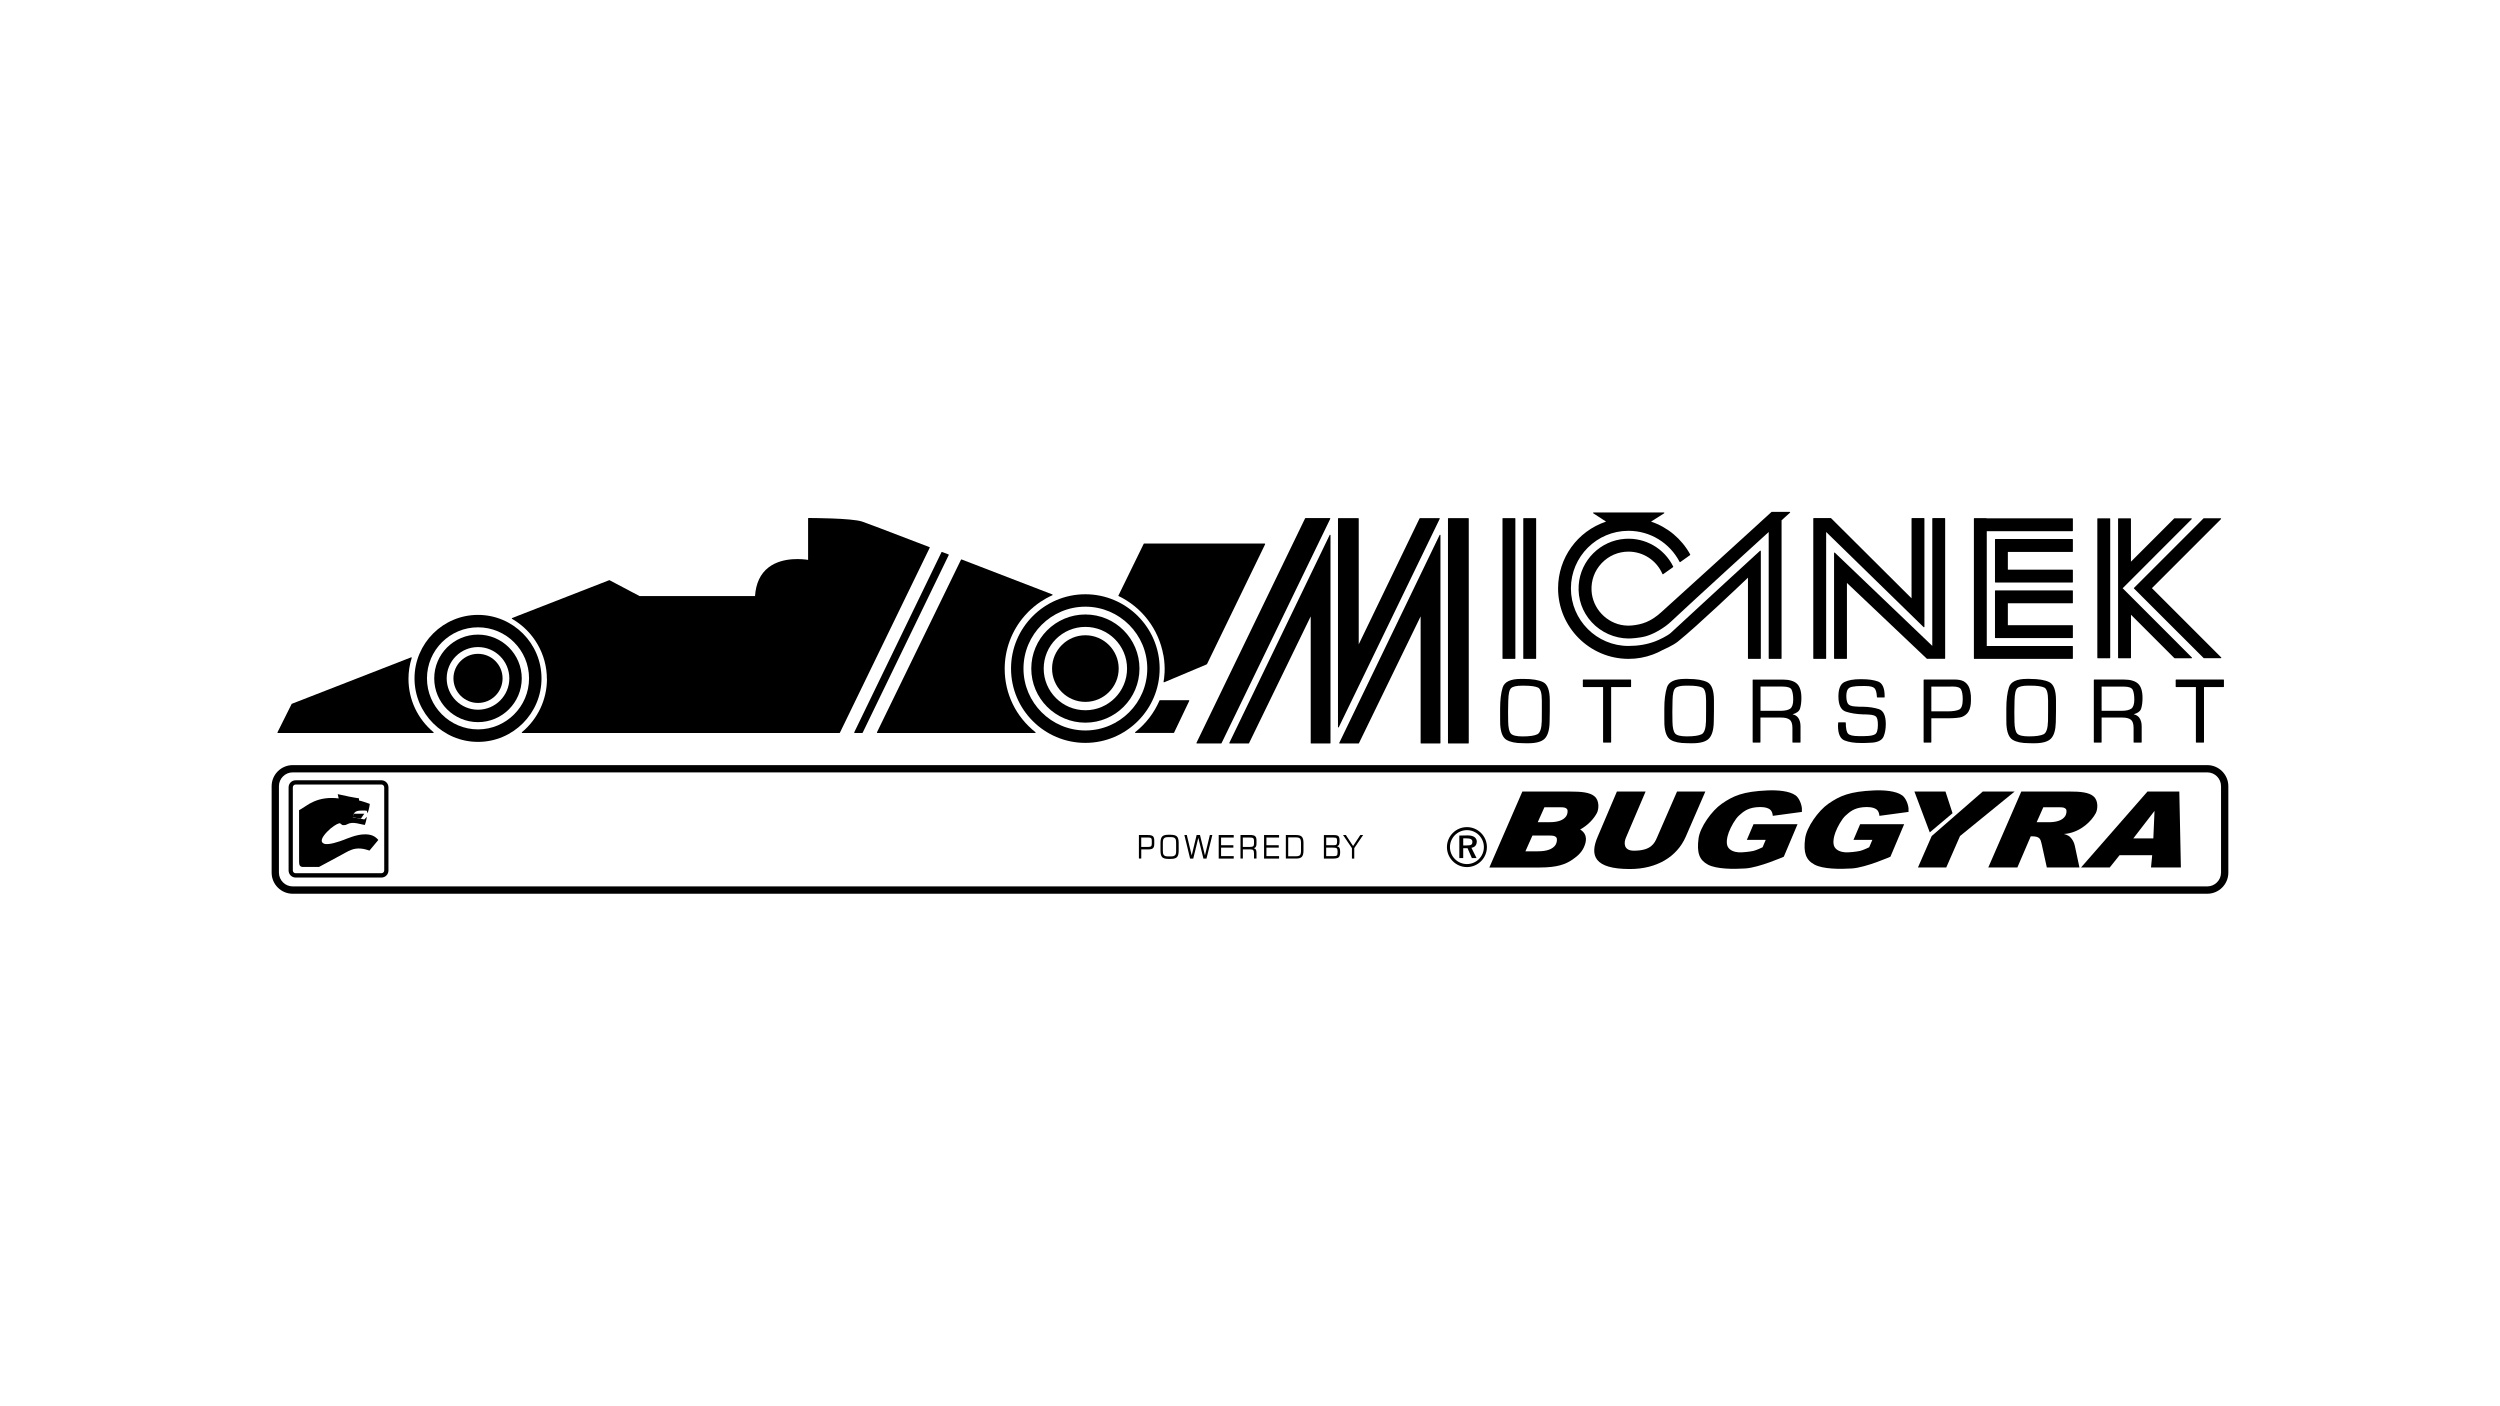
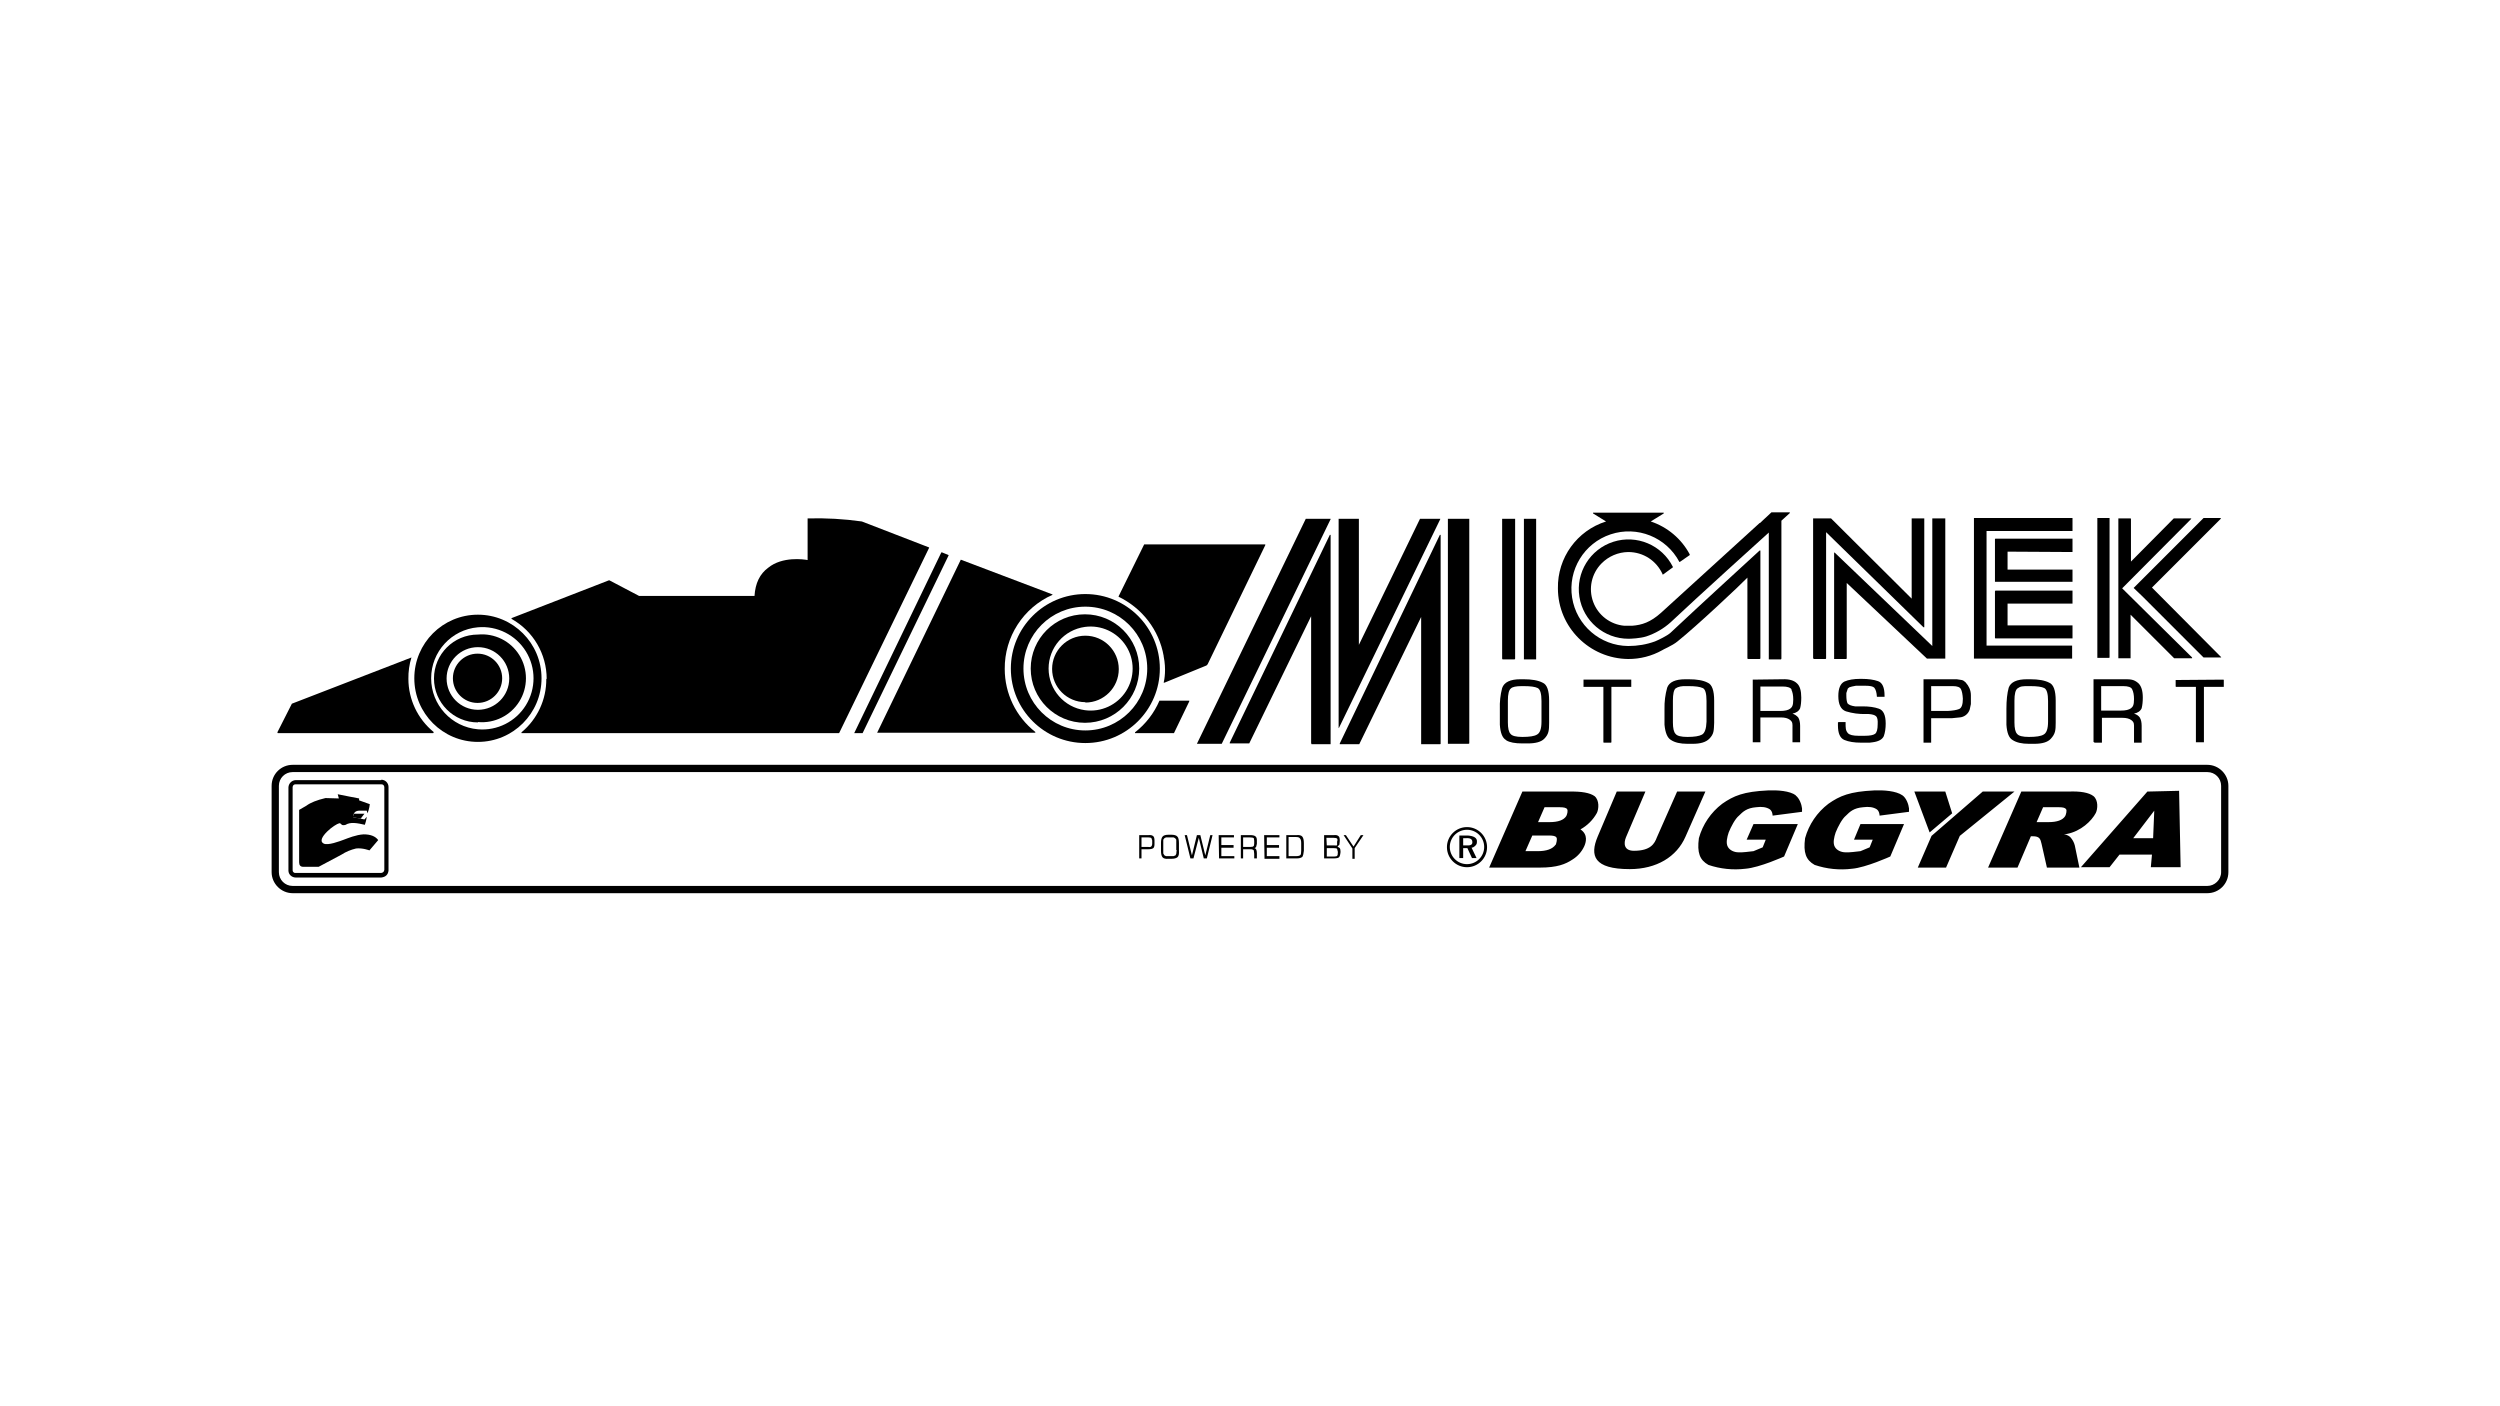
- <svg xmlns="http://www.w3.org/2000/svg" viewBox="0 0 654.38 367.91" fill="currentColor">
-   <path d="M386.56,220.34c0-.85-.59-1.67-2.39-1.67-.54,0-2.19.04-2.19.04v5.89h1.02v-2.59h1.13l1.13,2.59h1.23l-1.34-2.68s.32-.08.42-.12c.83-.32.97-1.03.97-1.46M383.93,221.3h-.93v-1.86h.82c.94,0,1.58.2,1.58.87,0,.81-.34.98-1.48.98" />
-   <path d="M562.11,207.18l-17.39,19.88h7.51l2.57-3.21h8.54l-.31,3.21h7.82l-.41-19.88h-8.33ZM563.65,219.45h-5.25l5.55-7.2-.31,7.2Z" />
-   <path d="M438.97,207.18s-3.38,7.76-5.25,12.06c-.66,1.52-1.57,3.43-6.05,3.43-2.71,0-2.67-2.05-2.07-3.43,1.64-3.82,5.14-12.06,5.14-12.06h-7.51s-3.77,8.89-5.04,11.85c-2.13,4.93-.9,8.44,8.44,8.44,7.06,0,12.32-3.21,14.61-8.44,2.01-4.59,5.14-11.85,5.14-11.85h-7.41Z" />
-   <path d="M497.92,208.21c-1.61-1.21-4.87-1.42-7.31-1.32-6.45.27-9.03,1.41-12.04,3.5-2.62,1.82-5.68,6.12-6.07,9.05-.5,3.8.2,5.67,2.47,6.88,2.19,1.17,6.58,1.21,9.79,1,3.63-.24,10.06-3.07,10.06-3.07l3.6-8.52h-11.52l-1.75,4.11h4.94l-.82,1.93s-1.52.75-2.37.95c-.93.22-2.96.44-3.91.38-1.11-.08-2.25-.48-2.78-1.37-.58-.97-.23-2.67.21-3.86.54-1.45,1.71-3.55,2.68-4.4,1.01-.89,2.05-1.91,4.48-2.17,1.41-.15,2.74-.02,3.54.52.78.52.82,1.73.82,1.73l7.62-1.03s.02-.68,0-.91c-.08-1.05-.68-2.69-1.65-3.42" />
-   <path d="M470.02,208.21c-1.61-1.21-4.87-1.42-7.31-1.32-6.45.27-9.03,1.41-12.04,3.5-2.62,1.82-5.68,6.12-6.07,9.05-.5,3.8.2,5.67,2.46,6.88,2.19,1.17,6.58,1.21,9.79,1,3.63-.24,10.06-3.07,10.06-3.07l3.6-8.52h-11.52l-1.75,4.11h4.94l-.82,1.93s-1.52.75-2.37.95c-.93.22-2.96.44-3.91.38-1.11-.08-2.25-.48-2.78-1.37-.58-.97-.23-2.67.21-3.86.54-1.45,1.71-3.55,2.68-4.4,1.01-.89,2.05-1.91,4.48-2.17,1.41-.15,2.74-.02,3.54.52.78.52.82,1.73.82,1.73l7.62-1.03s.02-.68,0-.91c-.08-1.05-.68-2.69-1.64-3.42" />
-   <path d="M541.91,219.14c-.62-.64-1.71-.84-1.71-.84,0,0,.62-.05.82-.09,3.72-.57,6.48-3.32,7.56-5.38.54-1.03.7-3.31-.61-4.39-1.25-1.04-3.26-1.26-6.54-1.26h-12.35l-8.64,19.88h7.61l3.5-8.15s.38,0,.51,0c1.82.06,2.06.67,2.36,2.06.33,1.52,1.34,6.09,1.34,6.09h8.54s-.83-4-1.23-5.76c-.19-.85-.61-1.6-1.17-2.16M533.1,215.21l1.74-3.91h4.12c1.17,0,1.49.13,1.79.47.33.38.12,1.39-.17,1.83-.73,1.12-2.22,1.62-4.4,1.62h-3.08Z" />
-   <path d="M417.98,212.84c.54-1.03.7-3.31-.61-4.39-1.25-1.04-3.26-1.26-6.54-1.26h-12.35l-8.64,19.88h13.22c4.51,0,6.72-.83,8.54-2.07,1.68-1.14,2.6-2.21,3.12-3.54.34-.85,1.1-2.98-1.11-4.34,2.09-1.13,3.62-2.87,4.36-4.28M407.19,221.12c-.77,1.18-2.35,1.71-4.65,1.71h-3.26l1.84-4.13h4.35c1.24,0,1.58.14,1.89.49.35.4.12,1.47-.18,1.93M409.99,213.59c-.73,1.12-2.22,1.62-4.4,1.62h-3.08l1.74-3.91h4.12c1.17,0,1.49.13,1.79.47.33.38.12,1.39-.17,1.82" />
-   <polygon points="519 207.18 505.63 218.83 502.03 227.06 509.44 227.06 513.04 218.83 527.34 207.18 519 207.18" />
-   <polygon points="511.08 212.86 509.23 207.18 501.1 207.18 505.12 217.88 511.08 212.86" />
-   <path d="M92.45,213.39c-.07.27-.1.54-.1.54l2.1.37.91-1.31h-2.77s-.1.19-.15.4" />
-   <path d="M300.47,218.57h-2.36v6.16h.62v-2.39h1.75c.63,0,1.07-.1,1.3-.31.24-.21.35-.58.35-1.12v-.93c0-.53-.12-.89-.36-1.1-.24-.21-.67-.31-1.3-.31M301.48,220.91c0,.3-.07.5-.2.61-.13.11-.4.17-.82.17h-1.74v-2.47h1.74c.42,0,.7.05.83.17.13.11.19.31.19.61v.91Z" />
-   <path d="M306.49,218.5h-.71c-.76,0-1.28.15-1.58.47-.3.31-.44.86-.44,1.65v2.09c0,.79.15,1.34.44,1.65.3.31.82.46,1.58.46h.71c.75,0,1.28-.15,1.58-.46.3-.31.45-.86.45-1.65v-2.09c0-.79-.15-1.35-.44-1.65-.29-.31-.82-.46-1.58-.46M307.86,222.53c0,.44-.02.75-.07.92-.04.17-.12.31-.23.41-.12.11-.26.19-.43.24-.17.05-.45.07-.84.07h-.35c-.39,0-.67-.02-.84-.07-.16-.05-.3-.13-.42-.24-.11-.11-.19-.25-.23-.42-.04-.17-.07-.48-.07-.91v-1.75c0-.43.02-.74.07-.92.05-.18.12-.32.23-.43.12-.11.26-.19.42-.24.16-.05.44-.07.84-.07h.35c.4,0,.68.02.84.07.16.05.3.12.42.23.11.1.19.25.23.42.04.18.07.48.07.92v1.76Z" />
-   <polygon points="315.4 223.91 314.1 218.57 313.22 218.57 311.93 223.91 310.65 218.57 310.01 218.57 311.51 224.74 312.34 224.74 313.66 219.31 315 224.74 315.8 224.74 317.33 218.57 316.68 218.57 315.4 223.91" />
-   <polygon points="319 224.74 322.93 224.74 322.93 224.09 319.62 224.09 319.62 221.87 322.84 221.87 322.84 221.24 319.62 221.24 319.62 219.23 322.93 219.23 322.93 218.57 319 218.57 319 224.74" />
-   <path d="M327.23,218.57h-2.53v6.16h.62v-2.4h1.99c.37,0,.62.08.74.23.13.16.19.45.19.9v1.27h.65v-1.48c0-.39-.05-.68-.16-.86-.11-.18-.3-.31-.56-.38.24-.05.43-.16.54-.35.12-.18.18-.44.18-.76v-.93c0-.53-.12-.89-.36-1.1-.24-.21-.67-.31-1.3-.31M328.24,220.82c0,.33-.07.56-.22.68-.14.13-.45.19-.92.19h-1.79v-2.47h1.79c.48,0,.79.06.93.19.14.12.21.35.21.69v.72Z" />
-   <polygon points="330.87 224.74 334.8 224.74 334.8 224.09 331.49 224.09 331.49 221.87 334.71 221.87 334.71 221.24 331.49 221.24 331.49 219.23 334.8 219.23 334.8 218.57 330.87 218.57 330.87 224.74" />
-   <path d="M339.28,218.57h-2.71v6.16h2.71c.7,0,1.19-.15,1.48-.46.28-.31.43-.84.43-1.61v-2.03c0-.76-.14-1.3-.43-1.6-.28-.31-.78-.46-1.48-.46M340.54,222.68c0,.57-.09.95-.27,1.15-.18.2-.55.3-1.09.3h-1.99v-4.94h1.99c.54,0,.91.1,1.09.3.18.2.27.6.27,1.2v1.99Z" />
-   <path d="M349.98,221.51c.24-.07.41-.2.51-.4.1-.19.15-.53.15-1,0-.62-.1-1.03-.3-1.23s-.6-.3-1.2-.3h-2.61v6.16h2.42c.73,0,1.22-.12,1.47-.35.24-.23.37-.69.37-1.37,0-.5-.06-.85-.17-1.07-.12-.21-.32-.36-.62-.44M347.14,219.23h1.75c.49,0,.8.05.92.16.12.11.18.37.18.8s-.06.73-.17.86c-.11.13-.33.19-.66.19h-2.02v-2.01ZM349.93,223.9c-.13.13-.38.19-.75.19h-2.05v-2.23h1.66c.6,0,.97.07,1.11.2.14.13.22.42.22.86,0,.53-.06.85-.19.98" />
-   <polygon points="354.17 221.45 352.28 218.57 351.55 218.57 353.87 222.01 353.87 224.74 354.48 224.74 354.48 222 356.8 218.57 356.06 218.57 354.17 221.45" />
-   <path d="M350.33,190.42s.09-.02.1-.07l26.42-54.55s.02-.08,0-.12c-.02-.03-.06-.06-.1-.06h-5.07s-.09.03-.11.07l-15.92,32.97v-32.91s-.01-.06-.03-.08c-.02-.02-.05-.04-.09-.04h-5.19c-.07.01-.12.06-.12.13v54.54c0,.05.04.1.09.11.01,0,.02,0,.03,0" />
-   <path d="M350.55,194.44s-.02.08,0,.11c.02.04.06.06.1.06h4.94s.09-.03.11-.06l16.15-33.21v33.15c0,.07.05.12.12.12h4.95c.07,0,.12-.05.12-.12v-54.4c0-.05-.04-.1-.09-.11-.05-.01-.11.01-.13.06l-26.26,54.4Z" />
-   <path d="M343.19,194.61h4.95c.07,0,.12-.05.12-.12v-54.4c0-.05-.04-.1-.09-.11-.05-.01-.11.01-.13.06l-26.26,54.4s-.02.08,0,.11c.02.04.06.06.1.06h4.94s.09-.02.11-.06l16.15-33.21v33.16c0,.07.05.12.12.12" />
-   <path d="M304.54,171.54c.61,3.49.17,6.17.02,6.92-.02.09.08.16.16.13l11.03-4.64c.11-.05.19-.13.24-.23l15.15-31.24s.03-.09,0-.13-.06-.07-.11-.07h-31.56s-.06.01-.09.04c0,0-5.46,11.18-6.64,13.59-.02.04,0,.09.05.11,6.1,2.91,10.53,8.68,11.73,15.52" />
-   <path d="M313.17,194.55s.06.06.1.06h6.36s.08-.02.1-.06l28.47-58.76s.02-.08,0-.12c-.02-.04-.06-.06-.1-.06h-6.39s-.08.03-.1.07l-28.43,58.75s-.02.08,0,.12" />
-   <path d="M398.84,172.46h3.13c.06,0,.12-.05.12-.12v-36.6c0-.07-.05-.12-.12-.12h-3.13c-.07,0-.12.05-.12.12v36.6c0,.07.05.12.12.12" />
-   <path d="M379.14,194.61h5.19c.06,0,.12-.05.12-.12v-58.75c0-.07-.05-.12-.12-.12h-5.19s-.08.03-.11.07v.02s-.02.04-.02.05v58.73c0,.07.05.12.12.12" />
-   <path d="M303.61,183.28s-.09.03-.11.07c-1.38,3.23-3.58,6.1-6.36,8.29-.04.03-.06.09-.04.13.02.05.06.08.11.08h9.99s.08-.02.11-.06l3.98-8.34s.02-.08,0-.12c-.02-.04-.06-.06-.1-.06h-7.58Z" />
-   <path d="M393.4,172.46h3.13c.07,0,.12-.05.12-.12v-36.6c0-.07-.05-.12-.12-.12h-3.13c-.07,0-.12.05-.12.12v36.6c0,.07.05.12.12.12" />
-   <path d="M394.34,193.66c.96.58,2.39.87,4.24.87h.34c.11,0,.23,0,.37.02h.73c2.07,0,3.53-.41,4.32-1.22.79-.81,1.22-2.23,1.27-4.24.03-.96.05-1.93.05-2.89v-2.89c0-2.59-.59-4.19-1.75-4.76-1.13-.56-2.83-.84-5.03-.84h-.81c-2.68,0-4.27.75-4.74,2.24-.45,1.44-.67,3.3-.67,5.51v2.54c0,.54,0,1.09.02,1.62.12,2.1.67,3.46,1.66,4.05M394.8,183.34c.03-1.73.28-2.82.75-3.23.47-.42,1.42-.63,2.81-.63h.61c1.71,0,2.93.17,3.62.5.66.32.99,1.46.99,3.41v2.68c0,.45,0,.91-.01,1.35,0,.45-.01.89-.01,1.33-.05,1.93-.44,3.09-1.16,3.45-.74.37-2.04.56-3.85.56-1.6,0-2.63-.25-3.07-.74-.44-.5-.68-1.53-.71-3.07l-.03-2.61.05-3Z" />
-   <path d="M284.1,189.16c7.81,0,14.16-6.35,14.16-14.16s-6.35-14.16-14.16-14.16-14.16,6.35-14.16,14.16,6.35,14.16,14.16,14.16M284.1,164.09c6.01,0,10.91,4.89,10.91,10.91s-4.89,10.91-10.91,10.91-10.91-4.89-10.91-10.91,4.89-10.91,10.91-10.91" />
-   <path d="M125.12,184c3.55,0,6.43-2.88,6.43-6.43s-2.88-6.43-6.43-6.43-6.43,2.89-6.43,6.43,2.88,6.43,6.43,6.43" />
-   <path d="M143.17,177.7c0,5.4-2.39,10.49-6.55,13.95-.04.03-.05.09-.04.13.02.05.06.08.11.08h83.05s.08-.02.1-.06l23.51-48.42s.02-.07.01-.1c-.01-.03-.04-.06-.07-.07-11.92-4.58-16.67-6.37-17.63-6.69-2.76-.92-13.57-.93-14.02-.93-.07,0-.12.05-.12.12v10.84c-.97-.16-6.59-.94-10.36,1.98-2.13,1.65-3.31,4.17-3.53,7.49h-30.23l-7.85-4.15s-.07-.02-.1,0l-25.41,9.9s-.07.06-.08.1c0,.05.02.09.06.11,5.63,3.23,9.13,9.26,9.13,15.73" />
-   <path d="M125.12,189.02c6.32,0,11.45-5.14,11.45-11.45s-5.14-11.46-11.45-11.46-11.46,5.14-11.46,11.46,5.14,11.45,11.46,11.45M125.12,169.37c4.52,0,8.2,3.68,8.2,8.2s-3.68,8.2-8.2,8.2-8.2-3.68-8.2-8.2,3.68-8.2,8.2-8.2" />
-   <path d="M125.12,194.19c9.16,0,16.62-7.45,16.62-16.62s-7.46-16.62-16.62-16.62-16.62,7.45-16.62,16.62,7.46,16.62,16.62,16.62M125.12,164.2c7.37,0,13.36,5.99,13.36,13.36s-6,13.36-13.36,13.36-13.36-5.99-13.36-13.36,6-13.36,13.36-13.36" />
-   <path d="M72.74,191.86h40.66c.05,0,.1-.03.11-.08.02-.05,0-.1-.04-.13-4.16-3.46-6.55-8.54-6.55-13.95,0-1.87.29-3.72.85-5.5.01-.04,0-.09-.03-.12-.03-.03-.08-.04-.13-.02l-31.22,12.16s-.05.03-.06.06l-3.7,7.41s-.02.08,0,.12c.02.04.06.06.1.06" />
-   <path d="M284.1,183.72c4.81,0,8.72-3.91,8.72-8.72s-3.91-8.72-8.72-8.72-8.72,3.91-8.72,8.72,3.91,8.72,8.72,8.72" />
-   <path d="M223.6,191.8s.06.06.11.06h1.99s.08-.02.1-.06l22.53-46.51s.02-.07.01-.1c-.01-.03-.04-.06-.07-.07l-1.68-.64c-.06-.02-.12,0-.15.05l-22.84,47.15s-.02.08,0,.12" />
-   <path d="M441.86,177.7h-.8c-2.68,0-4.28.75-4.74,2.24-.45,1.44-.68,3.3-.68,5.51v2.54c0,.53,0,1.07.02,1.62.12,2.1.67,3.46,1.65,4.05.97.58,2.39.87,4.25.87h.34c.11,0,.23,0,.36.02h.73c2.07,0,3.53-.41,4.32-1.22.79-.81,1.22-2.23,1.27-4.24.03-.97.05-1.94.05-2.89v-2.89c0-2.59-.59-4.19-1.75-4.76-1.14-.56-2.82-.84-5.03-.84M446.57,186.07c0,.45,0,.91-.01,1.35,0,.45-.01.89-.01,1.33-.05,1.93-.44,3.09-1.15,3.44-.74.37-2.04.56-3.85.56-1.6,0-2.63-.25-3.07-.74-.44-.5-.68-1.53-.71-3.07l-.03-2.61.05-3c.03-1.73.28-2.81.75-3.23.47-.42,1.42-.63,2.81-.63h.61c1.71,0,2.93.17,3.62.5.66.32.99,1.46.99,3.41v2.68Z" />
-   <path d="M264.64,175c0,10.73,8.73,19.45,19.45,19.45s19.45-8.73,19.45-19.45-8.73-19.45-19.45-19.45-19.45,8.73-19.45,19.45M284.1,158.8c8.93,0,16.2,7.27,16.2,16.2s-7.27,16.2-16.2,16.2-16.2-7.27-16.2-16.2,7.27-16.2,16.2-16.2" />
-   <path d="M229.55,191.8s.06.06.1.06h41.31c.05,0,.1-.03.11-.08.02-.05,0-.1-.04-.13-5.12-4.03-8.05-10.08-8.05-16.58,0-5.08,1.84-9.99,5.17-13.83.36-.42.69-.78,1.01-1.09.96-.95,2.01-1.82,3.12-2.58.98-.66,2.05-1.26,3.18-1.76.04-.02.07-.07.07-.11,0-.05-.03-.09-.08-.11-4.22-1.63-14-5.4-23.75-9.15-.05-.02-.12,0-.15.05l-22.01,45.2s-.02.08,0,.12" />
-   <path d="M419.72,194.38h1.88c.07,0,.12-.05.12-.12v-14.42h5.1c.06,0,.12-.05.12-.12v-1.73c0-.07-.06-.12-.12-.12h-12.39c-.06,0-.12.05-.12.12v1.73c0,.07.05.12.12.12h5.18v14.42c0,.06.05.12.12.12" />
-   <path d="M548.17,194.38h1.81c.07,0,.12-.05.12-.12v-6.44h5.42c1.02,0,1.78.2,2.25.58.47.38.7,1.1.7,2.13v3.73c0,.06.06.12.12.12h1.88c.07,0,.12-.05.12-.12v-4.15c0-.91-.21-1.67-.63-2.25-.33-.45-.82-.75-1.47-.9,1.08-.3,1.73-.79,1.95-1.46.25-.76.37-1.71.37-2.8,0-1.77-.39-3.03-1.17-3.75-.78-.72-2.04-1.08-3.75-1.08h-7.71c-.06,0-.12.05-.12.12v16.27c0,.06.05.12.12.12M550.09,179.72h5.81c1.28,0,2.06.28,2.33.82.28.58.43,1.45.43,2.59s-.26,1.98-.78,2.36c-.53.38-1.41.57-2.61.57h-5.17v-6.35Z" />
-   <path d="M549.1,172.3h3.13c.07,0,.12-.05.12-.12v-36.39c0-.07-.05-.12-.12-.12h-3.13c-.07,0-.12.05-.12.12v36.39c0,.07.05.12.12.12" />
-   <path d="M516.79,172.46h25.67c.07,0,.12-.05.12-.12v-3.13c0-.07-.05-.12-.12-.12h-22.42v-30.05h22.42c.07,0,.12-.05.12-.12v-3.13c0-.07-.05-.12-.12-.12h-22.45s-.05-.04-.09-.04h-3.13c-.07,0-.12.05-.12.12v36.6c0,.07.05.12.12.12" />
-   <path d="M542.46,144.46c.07,0,.12-.05.12-.12v-3.13c0-.07-.05-.12-.12-.12h-20.15c-.07,0-.12.05-.12.12v3.13h0v4.87h0v3.15c0,.07.05.12.12.12h20.15c.07,0,.12-.05.12-.12v-3.13c0-.07-.05-.12-.12-.12h-16.9v-4.64h16.9Z" />
-   <path d="M558.57,153.88s-.03.05-.03.07c0,.03.01.06.04.09l2.21,2.21s.01.01.02.02l15.99,15.98s.05.04.09.04h4.43s.09-.03.11-.08c.02-.04,0-.09-.03-.13l-18.13-18.13,18.09-18.09s.04-.08.02-.13c-.02-.04-.06-.07-.11-.07h-4.43s-.06.01-.08.04l-18.17,18.17s0,0,0,0" />
-   <path d="M426.21,172.46h.1c2.19,0,4.32-.39,6.36-1.15.86-.32,1.71-.71,2.51-1.16.11-.05,2.69-1.16,4-2.21,4.9-3.91,16.67-15.13,18.35-16.73v21.13c0,.07.05.12.12.12h3.13c.07,0,.12-.05.12-.12v-28.09s-.03-.09-.07-.11c-.04-.02-.09-.01-.13.02-.16.15-16.36,14.98-23.38,21.51-.8.74-3.05,1.82-4.03,2.19-2.19.83-4.49,1.22-7.03,1.22-8.31,0-15.07-6.76-15.07-15.07s6.76-15.07,15.07-15.07c5.64,0,10.77,3.12,13.38,8.14.01.03.04.05.08.06.03,0,.07,0,.1-.02l2.57-1.83s.06-.1.03-.15c-2.24-4.08-5.88-7.13-10.26-8.61l3.43-2.17s.07-.08.05-.13c-.01-.05-.06-.09-.11-.09h-18.42c-.05,0-.1.04-.11.09-.01.05,0,.11.05.13l3.34,2.17c-7.53,2.53-12.56,9.53-12.56,17.48,0,10.15,8.25,18.42,18.4,18.45" />
-   <path d="M569.49,177.99v1.73c0,.07.05.12.12.12h5.17v14.42c0,.06.05.12.12.12h1.88c.07,0,.12-.05.12-.12v-14.42h5.1c.06,0,.12-.05.12-.12v-1.73c0-.07-.06-.12-.12-.12h-12.39c-.06,0-.12.05-.12.12" />
-   <path d="M542.46,157.91c.07,0,.12-.05.12-.12v-3.13c0-.07-.05-.12-.12-.12h-20.15c-.07,0-.12.05-.12.12v12.23c0,.07.05.12.12.12h20.15c.07,0,.12-.05.12-.12v-3.13c0-.07-.05-.12-.12-.12h-16.9v-5.73h16.9Z" />
-   <path d="M554.54,172.3h3.13c.07,0,.12-.05.12-.12v-11.27l11.35,11.35s.05.04.08.04h4.43s.09-.03.11-.07c.02-.04,0-.09-.03-.13l-18.12-18.13,18.08-18.09s.04-.09.02-.13c-.02-.04-.06-.07-.11-.07h-4.43s-.06.01-.08.03l-11.31,11.31v-11.23c0-.07-.05-.12-.12-.12h-3.13c-.07,0-.12.05-.12.12v36.39c0,.07.05.12.12.12" />
-   <path d="M458.88,177.87c-.07,0-.12.05-.12.12v16.27c0,.06.05.12.12.12h1.8c.07,0,.12-.05.12-.12v-6.44h5.42c1.02,0,1.78.2,2.25.58.47.38.7,1.1.7,2.13v3.73c0,.06.05.12.12.12h1.88c.07,0,.12-.05.12-.12v-4.15c0-.91-.21-1.67-.63-2.25-.32-.45-.82-.75-1.46-.89,1.08-.3,1.73-.79,1.95-1.46.24-.76.37-1.71.37-2.8,0-1.77-.39-3.03-1.17-3.75-.77-.72-2.04-1.08-3.75-1.08h-7.71ZM468.95,180.54c.28.58.43,1.45.43,2.59s-.26,1.98-.78,2.36c-.53.38-1.41.57-2.61.57h-5.17v-6.35h5.81c1.28,0,2.06.28,2.33.82" />
-   <path d="M474.75,172.46h3.13c.07,0,.12-.05.12-.12v-33.09l25.52,24.91s.08.04.13.02c.04-.02.07-.06.07-.11v-28.34c0-.07-.05-.12-.12-.12h-3.13c-.06,0-.12.05-.12.12v20.88l-21.05-20.96s-.05-.04-.08-.04h-4.47c-.06,0-.12.05-.12.12v36.6c0,.07.05.12.12.12" />
-   <path d="M427.18,163.72c-.66.07-1.35.06-2.04-.02-4.63-.54-8.3-4.44-8.55-9.09-.14-2.69.8-5.24,2.64-7.19,1.85-1.95,4.35-3.03,7.03-3.03,3.87,0,7.36,2.3,8.89,5.86.02.03.04.06.08.07.04.01.07,0,.1-.02l2.6-1.85s.06-.1.04-.15c-2.35-4.76-7.3-7.62-12.6-7.26-6.46.43-11.68,5.62-12.14,12.08-.26,3.62.95,7.08,3.4,9.74,2.46,2.67,5.97,4.23,9.62,4.27.66,0,2.96-.13,4.66-.62,2.32-.68,4.98-2.39,6.41-3.74,6.99-6.55,23.63-21.69,25.64-23.52v33.09c0,.07.05.12.12.12h3.13c.07,0,.12-.05.12-.12v-36.15l2.21-2s.05-.08.03-.13c-.02-.05-.06-.08-.11-.08h-4.69s-.06.01-.08.03l-3.08,2.8s-.01.02-.02.03c-6.66,6.07-18.84,17.17-25.79,23.44-2.76,2.49-5.05,3.18-7.64,3.44" />
-   <path d="M531.38,177.7h-.81c-2.68,0-4.27.75-4.73,2.24-.45,1.44-.68,3.29-.68,5.51v2.54c0,.54,0,1.08.02,1.62.12,2.1.67,3.46,1.66,4.05.96.58,2.39.87,4.24.87h.34c.11,0,.23,0,.37.02h.73c2.07,0,3.53-.41,4.32-1.22.79-.81,1.22-2.23,1.27-4.24.03-.96.05-1.93.05-2.89v-2.89c0-2.59-.59-4.19-1.75-4.76-1.13-.56-2.83-.84-5.03-.84M536.09,186.07c0,.45,0,.91-.01,1.35,0,.45-.01.89-.01,1.33-.05,1.93-.44,3.09-1.15,3.44-.74.37-2.04.56-3.85.56-1.6,0-2.63-.25-3.07-.74-.44-.5-.68-1.53-.71-3.07l-.03-2.61.05-3c.03-1.73.28-2.81.75-3.23.47-.42,1.42-.63,2.81-.63h.61c1.71,0,2.93.17,3.62.5.66.32.99,1.46.99,3.41v2.68Z" />
-   <path d="M503.51,177.99v16.27c0,.06.05.12.12.12h1.78c.06,0,.12-.05.12-.12v-6.25h4.59c.13,0,.26,0,.39-.01.12,0,.24-.01.37-.01h.07c.68-.02,1.37-.08,2.03-.19.68-.11,1.3-.44,1.83-.97.34-.34.58-.73.74-1.18.15-.44.25-.89.3-1.36.01-.21.03-.42.04-.63,0-.2.01-.4.01-.6,0-.17,0-.33-.01-.51,0-.17-.01-.33-.01-.49h0c-.05-.63-.17-1.24-.35-1.82-.19-.59-.52-1.1-1.01-1.54-.32-.29-.69-.49-1.08-.6-.39-.11-.79-.18-1.21-.21-.18-.02-.36-.02-.52-.02h-8.07c-.07,0-.12.05-.12.12M505.53,179.72h5.01c.08,0,.16,0,.21-.02h.41c1.16,0,1.9.27,2.16.79.28.55.43,1.4.43,2.53,0,1.49-.31,2.4-.91,2.7-.63.31-1.67.48-3.09.48h-4.22v-6.47Z" />
-   <path d="M488.05,192.68h-1.54c-1.45,0-2.39-.22-2.78-.65-.39-.43-.59-1.38-.59-2.83,0-.07-.05-.12-.12-.12h-1.76c-.07,0-.12.05-.12.12,0,.06,0,.12-.01.18,0,.07-.01.14,0,.18-.02.07-.03.15-.03.22v.2c0,2.1.58,3.39,1.73,3.84,1.11.44,2.54.66,4.24.66h.78c.26,0,.52,0,.79-.02.24-.02.49-.03.75-.04.26,0,.52-.02.79-.04,1.52-.15,2.48-.7,2.87-1.63.37-.9.56-1.99.56-3.24,0-2.18-.61-3.49-1.8-3.89-1.15-.38-2.56-.6-4.17-.63-.34,0-.68,0-1.02-.01-.34,0-.69-.03-1.04-.06-.99-.06-1.63-.31-1.89-.74-.27-.44-.41-1.11-.41-1.98,0-.11,0-.23.01-.36,0-.13.02-.25.04-.38.03-.28.11-.55.22-.82.11-.25.29-.46.52-.6.2-.12.46-.22.77-.28.32-.06.66-.11.98-.14.29-.02.57-.03.84-.04.27,0,.5-.01.72-.01h.88c1.21,0,2.01.19,2.38.56.37.37.59,1.16.65,2.33,0,.06.05.11.12.11h1.78c.06,0,.12-.05.12-.12v-.24c0-2.13-.59-3.41-1.74-3.83-1.12-.4-2.54-.6-4.24-.6h-.44c-1.7,0-3.08.25-4.1.74-1.05.51-1.58,1.78-1.58,3.79,0,2.21.66,3.55,1.96,3.97,1.26.41,2.76.65,4.48.71.24,0,.48,0,.73.01.24,0,.49.02.73.04,1.02.05,1.68.24,1.98.57.3.34.45,1.04.45,2.1,0,1.34-.24,2.17-.73,2.48-.5.32-1.42.48-2.74.48" />
-   <path d="M480.14,144.64s-.07.06-.07.11v27.59c0,.07.05.12.12.12h3.13c.07,0,.12-.05.12-.12v-19.75l20.91,19.83s.05.03.08.03h4.6c.07,0,.12-.05.12-.12v-36.6c0-.07-.05-.12-.12-.12h-3.13c-.06,0-.12.06-.12.12v33.33l-25.52-24.41s-.08-.04-.13-.03" />
-   <path d="M577.76,200.27H76.62c-3.04,0-5.52,2.48-5.52,5.52v22.63c0,3.04,2.47,5.52,5.52,5.52h501.13c3.04,0,5.52-2.47,5.52-5.52v-22.63c0-3.04-2.47-5.52-5.52-5.52M581.36,228.41c0,1.99-1.62,3.61-3.61,3.61H76.62c-1.99,0-3.61-1.62-3.61-3.61v-22.63c0-1.99,1.62-3.61,3.61-3.61h501.13c1.99,0,3.61,1.62,3.61,3.61v22.63Z" />
-   <path d="M99.84,204.24h-22.46c-1.02,0-1.84.83-1.84,1.85v21.76c0,1.02.83,1.85,1.84,1.85h22.46c1.02,0,1.84-.83,1.84-1.85v-21.76c0-1.02-.83-1.85-1.84-1.85M100.57,227.84c0,.4-.33.73-.73.73h-22.46c-.4,0-.73-.33-.73-.73v-21.76c0-.4.33-.73.73-.73h22.46c.4,0,.73.33.73.73v21.76Z" />
-   <path d="M383.97,216.5c-2.89,0-5.23,2.35-5.23,5.23s2.35,5.23,5.23,5.23,5.23-2.35,5.23-5.23-2.35-5.23-5.23-5.23M383.97,226.17c-2.45,0-4.44-1.99-4.44-4.44s1.99-4.44,4.44-4.44,4.44,1.99,4.44,4.44-1.99,4.44-4.44,4.44" />
-   <path d="M78.26,212.08s.93-.5,1.92-1.19c.99-.69,2.78-1.64,4.94-1.91,2.16-.27,3.53.03,3.53.03l-.25-1.14s1.25.28,2.97.64c1.72.35,2.59.45,2.59.45l.03.57s1.01.22,2.81.89c0,0-.14,1.3-.59,2.47l-.2-.68s-.77-.11-1.87-.02c-1.1.09-1.67.52-1.77,1.76l3,.54.66-.7s-.13,1.02-.52,2.13c0,0-.5-.04-1.44-.28-.93-.24-1.88-.33-2.56-.14-.68.19-.82.5-1.57.49-.75,0-.62-.6-1.19-.48-.57.12-1.99,1-3.15,2.23-1.16,1.23-1.97,2.51-.87,3.06,1.1.55,4.19-.56,5.26-.97,1.07-.41,3.25-1.35,5.17-1.43,1.91-.08,2.94.39,3.87,1.46l-2.33,2.79s-1.82-.75-3.53-.51c-1.48.21-2.56.97-3.77,1.61-1.2.64-5.91,3.18-5.91,3.18h-4.15c-.75,0-1.05-.41-1.05-1.22s-.01-13.63-.01-13.63" />
+ <svg xmlns="http://www.w3.org/2000/svg" fill="currentColor" viewBox="0 0 654.4 367.9">
+   <path d="M386.6 220.3q.1-1.4-2.4-1.6H382v5.9h1V222h1.1l1.2 2.6h1.2l-1.3-2.7.4-.1q1.1-.6 1-1.5m-2.7 1h-.9v-1.9h.8q1.6-.1 1.6 1 .1 1-1.5.9m178.2-14.1L544.7 227h7.5l2.6-3.3h8.5l-.3 3.3h7.8l-.4-20zm1.5 12.2h-5.2l5.5-7.2zM439 207.2l-5.3 12c-.6 1.6-1.6 3.5-6 3.5-2.7 0-2.7-2-2.1-3.5l5.1-12h-7.5l-5 11.8c-2.1 5-1 8.5 8.4 8.5 7 0 12.3-3.2 14.6-8.5l5.2-11.8zm59 1c-1.7-1.2-5-1.4-7.4-1.3-6.4.3-9 1.4-12 3.5a17 17 0 0 0-6.1 9c-.5 3.8.2 5.7 2.5 7a22 22 0 0 0 9.8 1c3.6-.3 10-3.2 10-3.2l3.6-8.5H487l-1.7 4.1h4.9l-.8 2-2.4 1c-1 .1-3 .4-4 .3-1 0-2.2-.5-2.7-1.4-.6-1-.2-2.6.2-3.8.6-1.5 1.7-3.6 2.7-4.4 1-1 2-2 4.5-2.2q2.2-.3 3.5.5c.8.5.8 1.7.8 1.7l7.7-1v-.9c-.1-1-.7-2.7-1.7-3.4m-27.9 0c-1.6-1.2-4.8-1.4-7.3-1.3-6.4.3-9 1.4-12 3.5a17 17 0 0 0-6.1 9c-.5 3.8.2 5.7 2.5 7a22 22 0 0 0 9.7 1c3.7-.3 10.1-3.2 10.1-3.2l3.6-8.5H459l-1.8 4.1h5l-.8 2-2.4 1c-1 .1-3 .4-4 .3-1 0-2.2-.5-2.7-1.4-.6-1-.2-2.6.2-3.8.6-1.5 1.7-3.6 2.7-4.4 1-1 2-2 4.5-2.2q2.2-.3 3.5.5c.8.5.8 1.7.8 1.7l7.7-1v-.9c-.1-1-.7-2.7-1.7-3.4m72 11c-.7-.7-1.8-.9-1.8-.9h.8c3.7-.7 6.5-3.4 7.6-5.5.5-1 .7-3.3-.6-4.4q-1.8-1.4-6.6-1.2h-12.3l-8.7 19.9h7.7l3.5-8.2h.5c1.8 0 2 .7 2.3 2l1.4 6.2h8.5l-1.2-5.8q-.3-1.2-1.2-2.2m-8.8-3.9 1.7-3.9h4.2q1.5 0 1.8.5c.3.3 0 1.4-.2 1.8q-1 1.6-4.4 1.6zM418 212.8c.5-1 .7-3.3-.6-4.4q-1.8-1.3-6.6-1.2h-12.3l-8.7 19.9h13.3c4.5 0 6.7-.9 8.5-2.1a8 8 0 0 0 3.1-3.5c.4-.9 1.1-3-1-4.4a11 11 0 0 0 4.3-4.3m-10.8 8.3q-1.2 1.7-4.7 1.7h-3.2l1.8-4.1h4.4q1.6 0 1.9.5c.3.4 0 1.5-.2 2m2.8-7.6q-1 1.6-4.4 1.6h-3l1.7-3.9h4q1.6 0 1.9.5c.3.4 0 1.4-.2 1.8m109-6.4-13.4 11.6-3.6 8.3h7.4l3.6-8.3 14.3-11.6zm-8 5.7-1.8-5.7h-8.1l4 10.7zm-418.5.5-.2.5 2.1.4 1-1.3h-2.8zm208 5.2h-2.3v6.1h.6v-2.4h1.8q.9 0 1.3-.3.3-.3.3-1v-1q0-.8-.3-1.1-.4-.4-1.3-.3m1 2.3q0 .4-.2.6-.2.3-.8.2h-1.8v-2.5h1.8q.6 0 .8.2l.2.6zm5-2.4h-.7q-1.2 0-1.6.5t-.4 1.6v2.1q0 1.2.4 1.7t1.6.4h.7q1.1 0 1.6-.4t.4-1.7v-2q0-1.3-.4-1.7-.4-.5-1.6-.5m1.4 4-.1 1-.2.4-.5.2h-2l-.4-.2-.3-.5v-3.6l.3-.4.4-.2h2l.4.2.3.4v2.7Zm7.5 1.4-1.3-5.3h-.9l-1.3 5.3-1.3-5.3h-.6l1.5 6.1h.8l1.4-5.4 1.3 5.4h.8l1.5-6.1h-.6zm3.6.8h4v-.6h-3.4v-2.2h3.2v-.7h-3.2v-2h3.3v-.6h-4zm8.2-6.1h-2.5v6.1h.6v-2.4h2q.5 0 .8.3l.1.9v1.2h.7v-1.4q0-.6-.2-1-.2-.3-.5-.3.3 0 .5-.3l.2-.8v-1q0-.7-.4-1t-1.3-.3m1 2.2q0 .6-.2.7-.1.2-.9.2h-1.8v-2.5h1.8q.7 0 1 .2l.1.7zm2.7 4h3.9v-.7h-3.3v-2.2h3.2v-.7h-3.2v-2h3.3v-.6h-4zm8.4-6.2h-2.7v6.1h2.7q1 0 1.5-.4.3-.5.4-1.6v-2q0-1.2-.4-1.7t-1.5-.4m1.2 4q0 1-.2 1.2-.3.3-1.1.3h-2v-5h2q.8 0 1 .4.3.3.3 1.2zm9.5-1 .5-.5.1-1q0-1-.3-1.2-.4-.4-1.2-.3h-2.6v6.1h2.4q1.2 0 1.5-.3t.4-1.4q0-.7-.2-1zm-2.9-2.3h1.8q.7 0 1 .2.2.3 0 .8v.9q-.1.2-.7.1h-2zm2.8 4.7q-.1.2-.7.2h-2V222h1.6q1 0 1.1.2l.2.8q0 .9-.2 1m4.3-2.4-2-3h-.6l2.3 3.5v2.7h.6V222l2.3-3.4h-.7zm-3.9-31 .1-.1 26.5-54.6v-.1h-5.3l-16 33v-33h-5.3zm.3 4v.2h5.1l16.2-33.3v33.3h5l.1-.1V140h-.2zm-7.4.2h5V140h-.2l-26.2 54.4v.2h5.1l16.2-33.3v33.2zm-38.7-23c.7 3.4.2 6.1 0 6.9h.2l11-4.5.3-.3 15.1-31.2v-.2h-31.7l-6.7 13.6v.1c6.2 3 10.6 8.7 11.8 15.5m8.7 23h6.5l28.5-58.8v-.1h-6.5zm85.6-22.1h3.2v-36.8h-3.2zm-19.7 22.1h5.2l.2-.1v-58.8H379v58.9m-75.5-11.3a21 21 0 0 1-6.4 8.3v.2h10.2l4-8.3v-.2h-7.7Zm89.8-10.8h3.1q.2 0 .2-.2v-36.6h-3.4v36.6zm1 21.2q1.3.8 4.2.8h1.4q3.1 0 4.3-1.2c1.2-1.2 1.3-2.2 1.3-4.2v-5.8q0-4-1.7-4.7-1.7-.9-5-.9h-.8q-4 0-4.8 2.3a19 19 0 0 0-.6 5.5v4.1q.2 3.2 1.6 4m.5-10.3q0-2.6.8-3.2.6-.6 2.8-.6h.6q2.6 0 3.6.5t1 3.4v5.4q0 2.8-1.2 3.4-1 .6-3.8.6-2.5 0-3.1-.8-.7-.7-.7-3zM284 189.2a14.2 14.2 0 1 0 0-28.4 14.2 14.2 0 0 0 0 28.4m0-25.1a11 11 0 1 1 0 21.8 11 11 0 0 1 0-21.8M125 184a6.4 6.4 0 1 0 0-12.9 6.4 6.4 0 0 0 0 12.9m18-6.3a18 18 0 0 1-6.5 14v.2h83.1l.1-.1 23.5-48.4v-.1l-17.6-6.8a85 85 0 0 0-14.2-.8v10.9c-1-.2-6.6-1-10.3 2q-3.3 2.4-3.6 7.4h-30.2l-7.8-4.1h-.1l-25.5 9.9v.2a18 18 0 0 1 9.2 15.7" />
+   <path d="M125.1 189a11.5 11.5 0 1 0 0-22.9 11.5 11.5 0 0 0 0 23m0-19.7a8.2 8.2 0 1 1 0 16.4 8.2 8.2 0 0 1 0-16.4" />
+   <path d="M125.1 194.2a16.6 16.6 0 1 0 0-33.3 16.6 16.6 0 0 0 0 33.3m0-30a13.4 13.4 0 1 1 0 26.7 13.4 13.4 0 0 1 0-26.7" />
+   <path d="M72.7 191.9h40.7l.1-.1v-.2a18 18 0 0 1-6.6-13.9 18 18 0 0 1 .8-5.6l-31.3 12.1-3.8 7.5zm211.4-8a8.7 8.7 0 1 0 0-17.5 8.7 8.7 0 0 0 0 17.4m-60.5 8.1h2.2l22.5-46.5v-.1l-1.7-.7h-.2zM442 177.8h-.8q-4 0-4.8 2.2a19 19 0 0 0-.7 5.6v4.1q.3 3.2 1.7 4 1.5 1 4.3 1h1.4q3 0 4.3-1.3c1.3-1.3 1.2-2.2 1.3-4.2v-5.8q0-4-1.7-4.7-1.7-.9-5-.9m4.7 8.4v2.7q-.1 2.8-1.2 3.4t-3.8.6q-2.5 0-3.1-.8-.7-.7-.7-3v-5.7q0-2.6.7-3.2 1-.7 2.9-.6h.6q2.5 0 3.6.5 1 .4 1 3.4z" />
+   <path d="M264.6 175a19.5 19.5 0 1 0 39 0 19.5 19.5 0 0 0-39 0m19.5-16.2a16.2 16.2 0 1 1 0 32.4 16.2 16.2 0 0 1 0-32.4" />
+   <path d="M229.6 191.8H271v-.2a21 21 0 0 1-8-16.5 21 21 0 0 1 12.5-19.4v-.1l-24-9.1zm190.2 2.6h1.9l.1-.1v-14.5h5.2v-1.9h-12.5v1.9h5.2v14.5zm128.5 0h1.9v-6.5h5.4q1.5 0 2.3.6c.8.6.7 1.1.7 2.1v3.8h2V190q0-1.4-.5-2.2-.5-.7-1.5-1 1.5-.3 2-1.4.3-1.2.3-2.8 0-2.7-1.2-3.8c-1.2-1-2-1-3.7-1h-8v16.4m2-14.6h5.8q1.9 0 2.3.8.5 1 .5 2.6c0 1.6-.3 2-.8 2.4q-.8.6-2.6.6H550zm-1-7.4h3.1l.1-.1v-36.5H549zm-32.3.2h25.7V169H520v-30h22.5v-3.4h-25.8z" />
+   <path d="M542.5 144.5V141h-20.2l-.1.1v11.2h20.3v-3.2h-17v-4.7zm16 9.4 2.3 2.2 16 16h4.6v-.1l-18.1-18.2 18-18v-.2h-4.5zm-132.4 18.6h.1a18 18 0 0 0 8.9-2.3c0-.1 2.7-1.2 4-2.3 4.9-3.9 16.7-15 18.3-16.7v21.1q0 .2.2.2h3q.2 0 .2-.2v-28.2h-.2c-.2.2-16.4 15-23.4 21.6-.8.7-3 1.8-4 2.2q-3.3 1.2-7 1.2a15 15 0 1 1 13.4-22h.1l2.6-1.8v-.2a18 18 0 0 0-10.2-8.6l3.4-2.1v-.2H417v.2l3.4 2.1a18 18 0 0 0-12.6 17.5c0 10.2 8.3 18.4 18.4 18.5m143.3 5.5v1.7l.1.1h5.2v14.5h2.1v-14.5h5.2V178l-.1-.1zm-27-20v-3.4h-20.2l-.1.2V167l.1.1h20.2v-3.4h-17V158z" />
+   <path d="M554.5 172.3h3.2v-11.4l11.4 11.4h4.7v-.2L555.5 154l18-18.1.1-.2H569L557.8 147v-11.2l-.1-.1h-3.2zm-95.6 5.6h-.1v16.4h2v-6.5h5.4q1.5 0 2.3.6c.8.6.7 1.1.7 2.1v3.8h2V190q0-1.4-.5-2.2-.6-.7-1.5-1 1.5-.3 2-1.4.3-1.1.3-2.8 0-2.7-1.1-3.7-1.2-1.2-3.8-1.1zm10 2.6q.5 1 .5 2.6c0 1.6-.3 2-.8 2.4q-.8.6-2.6.6h-5.2v-6.4h5.8q1.9 0 2.4.8m5.8-8h3q.2 0 .2-.2v-33l25.5 24.9h.2v-28.5h-3.3v21l-21.1-21h-4.7v36.6zm-47.6-8.7h-2a9.6 9.6 0 0 1-6-16.3 10 10 0 0 1 7-3c4 0 7.4 2.3 9 5.8v.1h.1l2.6-1.9v-.1a13 13 0 1 0-11.6 18.8c.6 0 3-.1 4.6-.6a18 18 0 0 0 6.4-3.7c7-6.6 23.7-21.7 25.7-23.5v33.2h3.2l.1-.2v-36.1l2.2-2v-.2h-4.8l-3 2.8h-.1l-25.8 23.5c-2.8 2.5-5 3.2-7.6 3.4m104.2 14h-.8q-4 0-4.8 2.2-.6 2.2-.6 5.5v4.2q.2 3.2 1.6 4 1.5 1 4.3 1h1.4q3.1 0 4.3-1.3c1.2-1.3 1.3-2.2 1.3-4.2v-5.8q0-4-1.7-4.7-1.7-.9-5-.9m4.7 8.4v2.7q0 2.8-1.2 3.4-1 .6-3.8.6-2.5 0-3.1-.8-.7-.7-.7-3v-5.7q0-2.6.8-3.2c.8-.6 1.4-.6 2.8-.6h.6q2.6 0 3.6.5t1 3.4zm-32.6-8.1v16.3h2V188h5.4l2-.2a3 3 0 0 0 2.7-2.1l.3-1.4V182q0-1-.4-1.9-.3-.7-1-1.5-.5-.5-1-.6l-1.3-.2h-8.7m2 1.8h5.7q1.7 0 2.1.8t.5 2.5q0 2.3-1 2.7t-3 .5h-4.3zm-17.4 13h-1.6q-2.2 0-2.8-.7c-.6-.7-.6-1.3-.6-2.8v-.1h-1.8l-.2.1v.8q0 3.1 1.7 3.8t4.3.7h2.3l.8-.1q2.3-.3 2.9-1.6.5-1.4.5-3.3 0-3.3-1.8-3.9-1.7-.6-4.2-.6h-2q-1.5-.2-2-.8-.3-.7-.3-2v-.7l.3-.9q0-.3.5-.6l.7-.2 1-.2h2.5q1.8 0 2.3.5.6.7.7 2.4h2v-.3q0-3.2-1.7-3.8t-4.3-.6h-.4q-2.5 0-4.1.7-1.6.8-1.6 3.8 0 3.3 2 4a16 16 0 0 0 5.2.7h.7q1.5.1 2 .6t.4 2.1q0 2-.7 2.5t-2.7.5" />
+   <path d="M480.1 144.6v27.9h3.2l.1-.2v-19.7l21 19.8h4.8v-36.7h-3.4v33.4l-25.5-24.4zm97.7 55.6H76.6c-3 0-5.5 2.4-5.5 5.5v22.6c0 3 2.5 5.5 5.5 5.5h501.2c3 0 5.5-2.4 5.5-5.5v-22.6c0-3-2.5-5.5-5.5-5.5m3.6 28.1c0 2-1.7 3.6-3.6 3.6H76.6c-2 0-3.6-1.6-3.6-3.6v-22.6c0-2 1.6-3.6 3.6-3.6h501.2c2 0 3.6 1.6 3.6 3.6z" />
+   <path d="M99.8 204.2H77.4a2 2 0 0 0-1.9 1.9v21.8c0 1 .9 1.8 1.9 1.8h22.4q1.7-.2 1.9-1.8V206c0-1-.8-1.9-1.9-1.9m.8 23.6q-.1.7-.8.8H77.4a.7.7 0 0 1-.8-.8V206q.1-.7.8-.7h22.4q.7 0 .8.7zM384 216.5a5.2 5.2 0 1 0 0 10.5 5.2 5.2 0 0 0 0-10.5m0 9.7a4.4 4.4 0 1 1 0-9 4.4 4.4 0 0 1 0 9" />
+   <path d="m78.3 212 1.9-1.1q1.6-1.2 5-2s3.5.1 3.5.1l-.3-1.1 3 .6 2.6.5v.5l2.8 1s-.1 1.2-.6 2.4l-.2-.7h-1.9q-1.6 0-1.7 1.7l3 .6.6-.7s-.1 1-.5 2.1l-1.4-.3q-1.6-.3-2.6-.1c-1 .2-.8.5-1.6.5-.7 0-.6-.6-1.1-.5s-2 1-3.2 2.2-2 2.5-.9 3.1 4.2-.6 5.3-1 3.2-1.3 5.2-1.4q2.7 0 3.8 1.5l-2.3 2.7s-1.8-.7-3.5-.5q-2.1.5-3.8 1.6l-6 3.2h-4q-1.1 0-1.1-1.2z" />
</svg>
